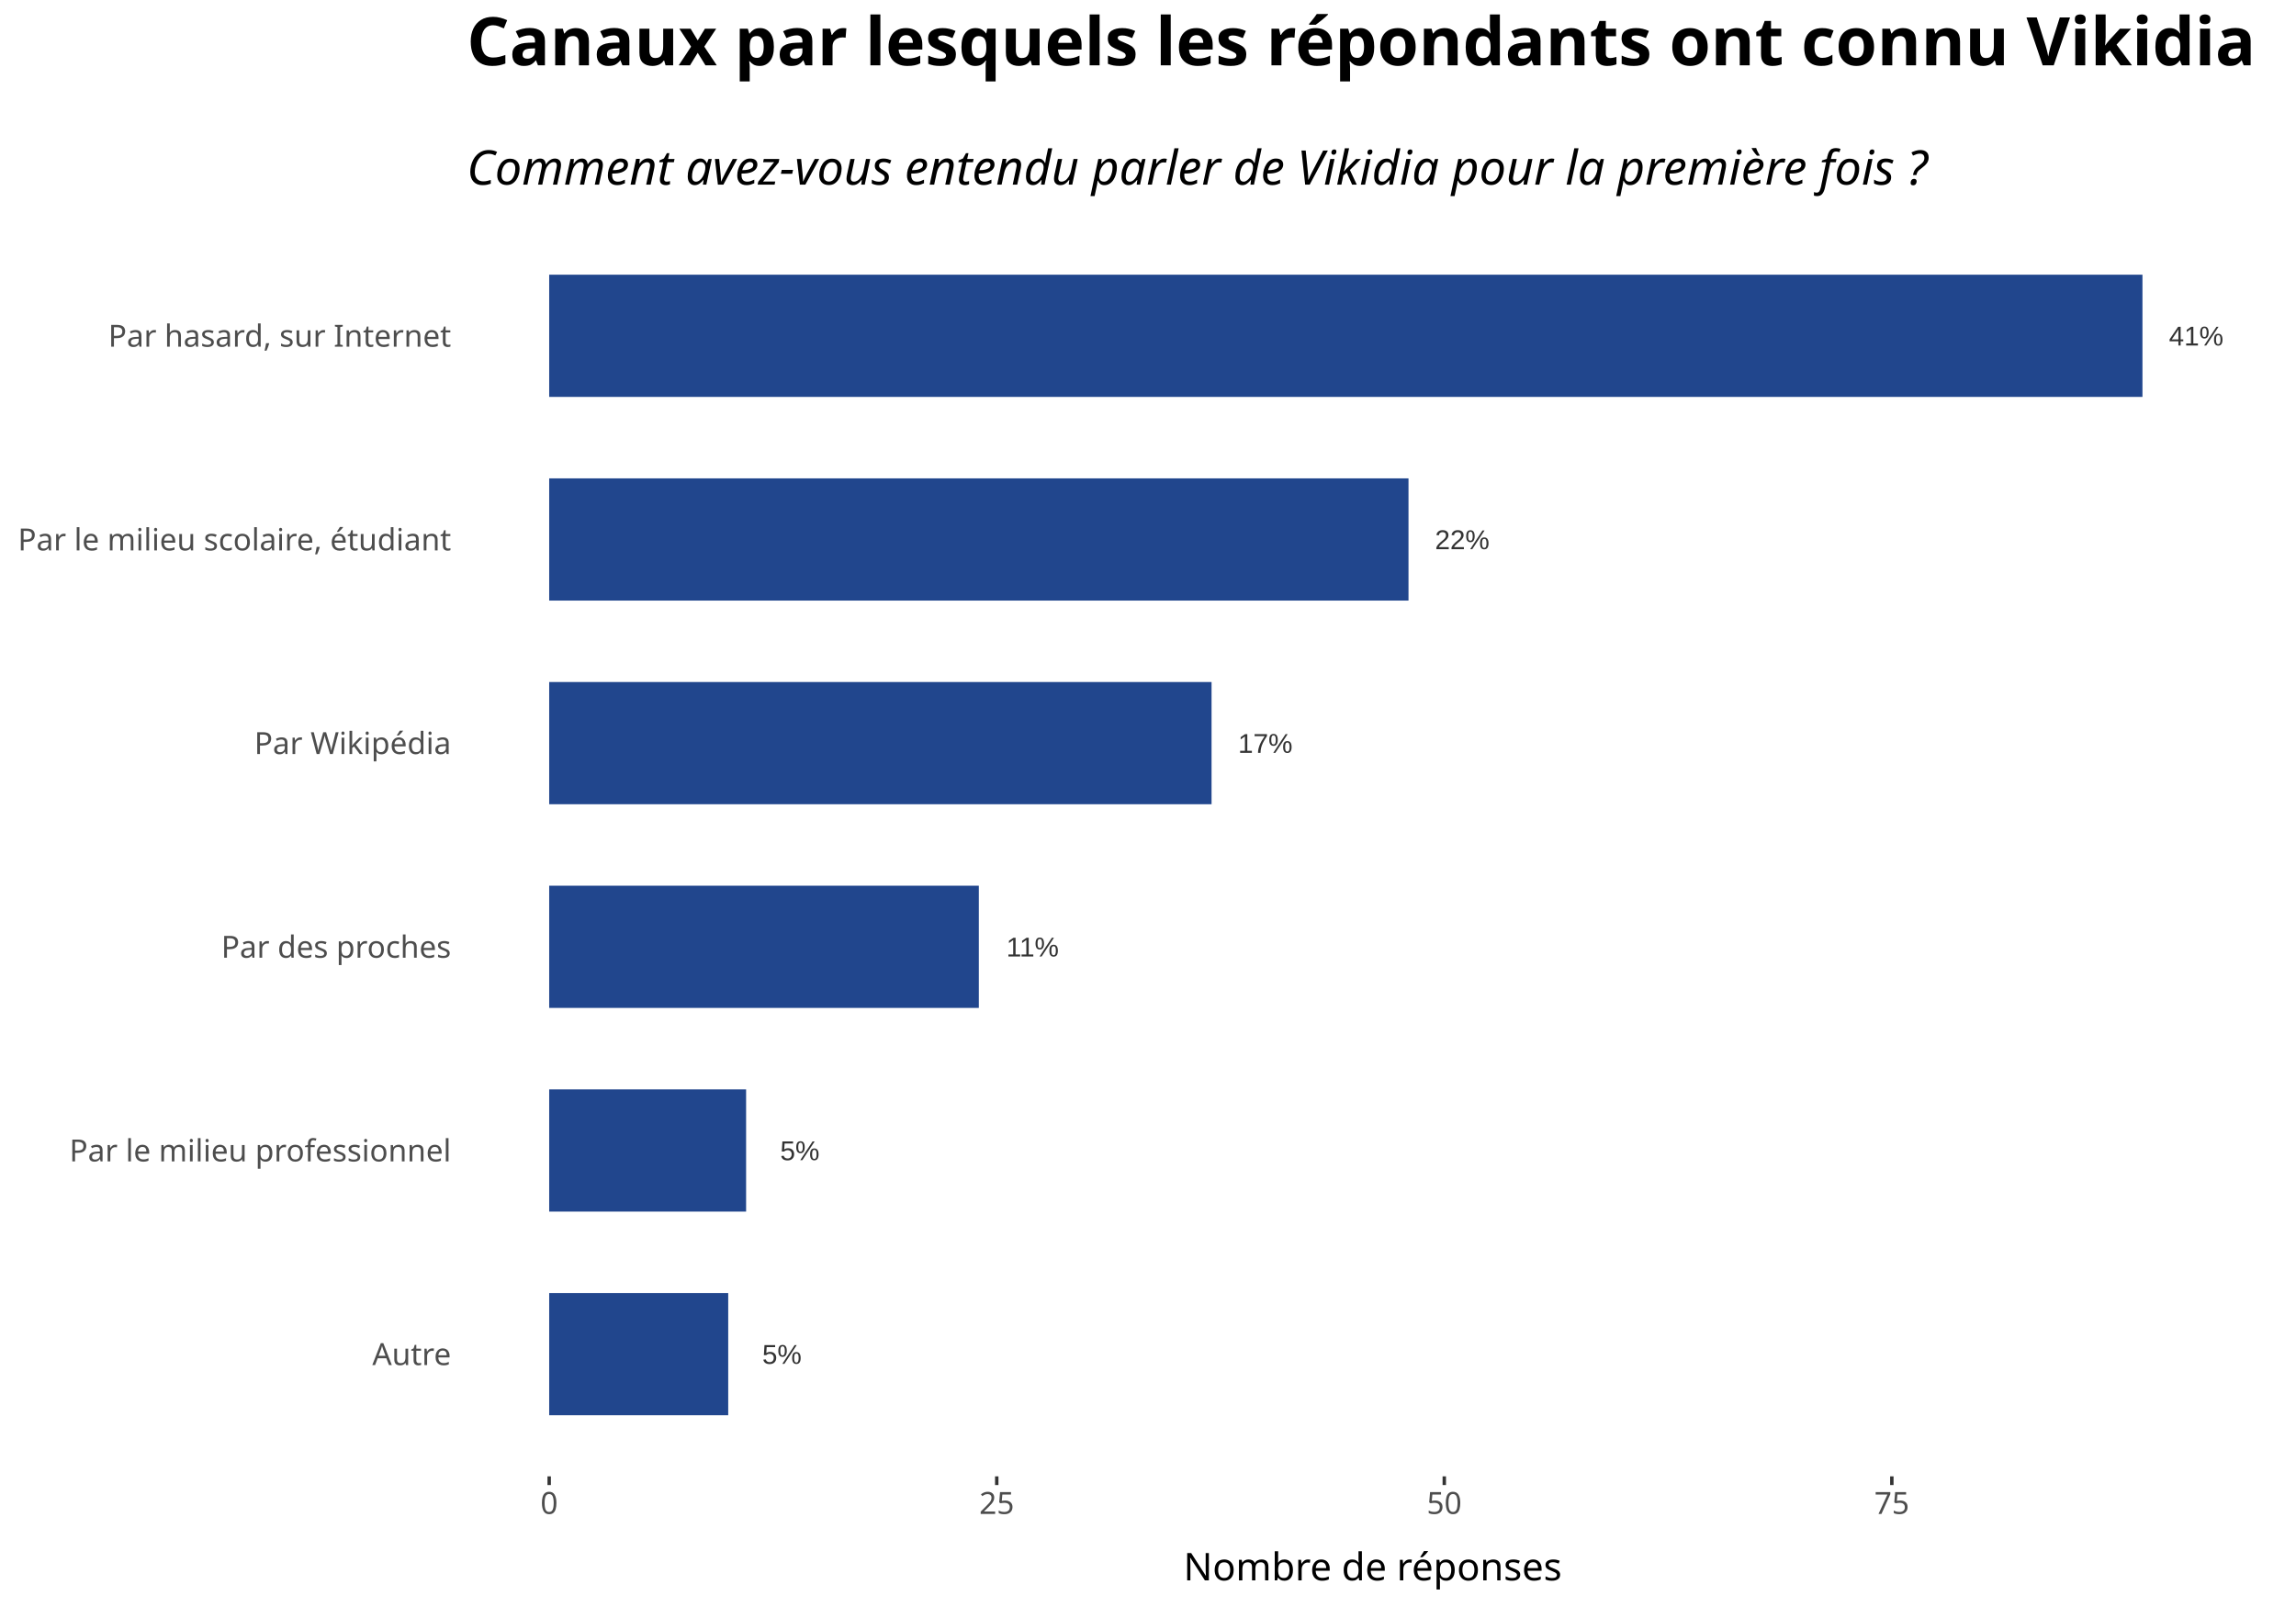
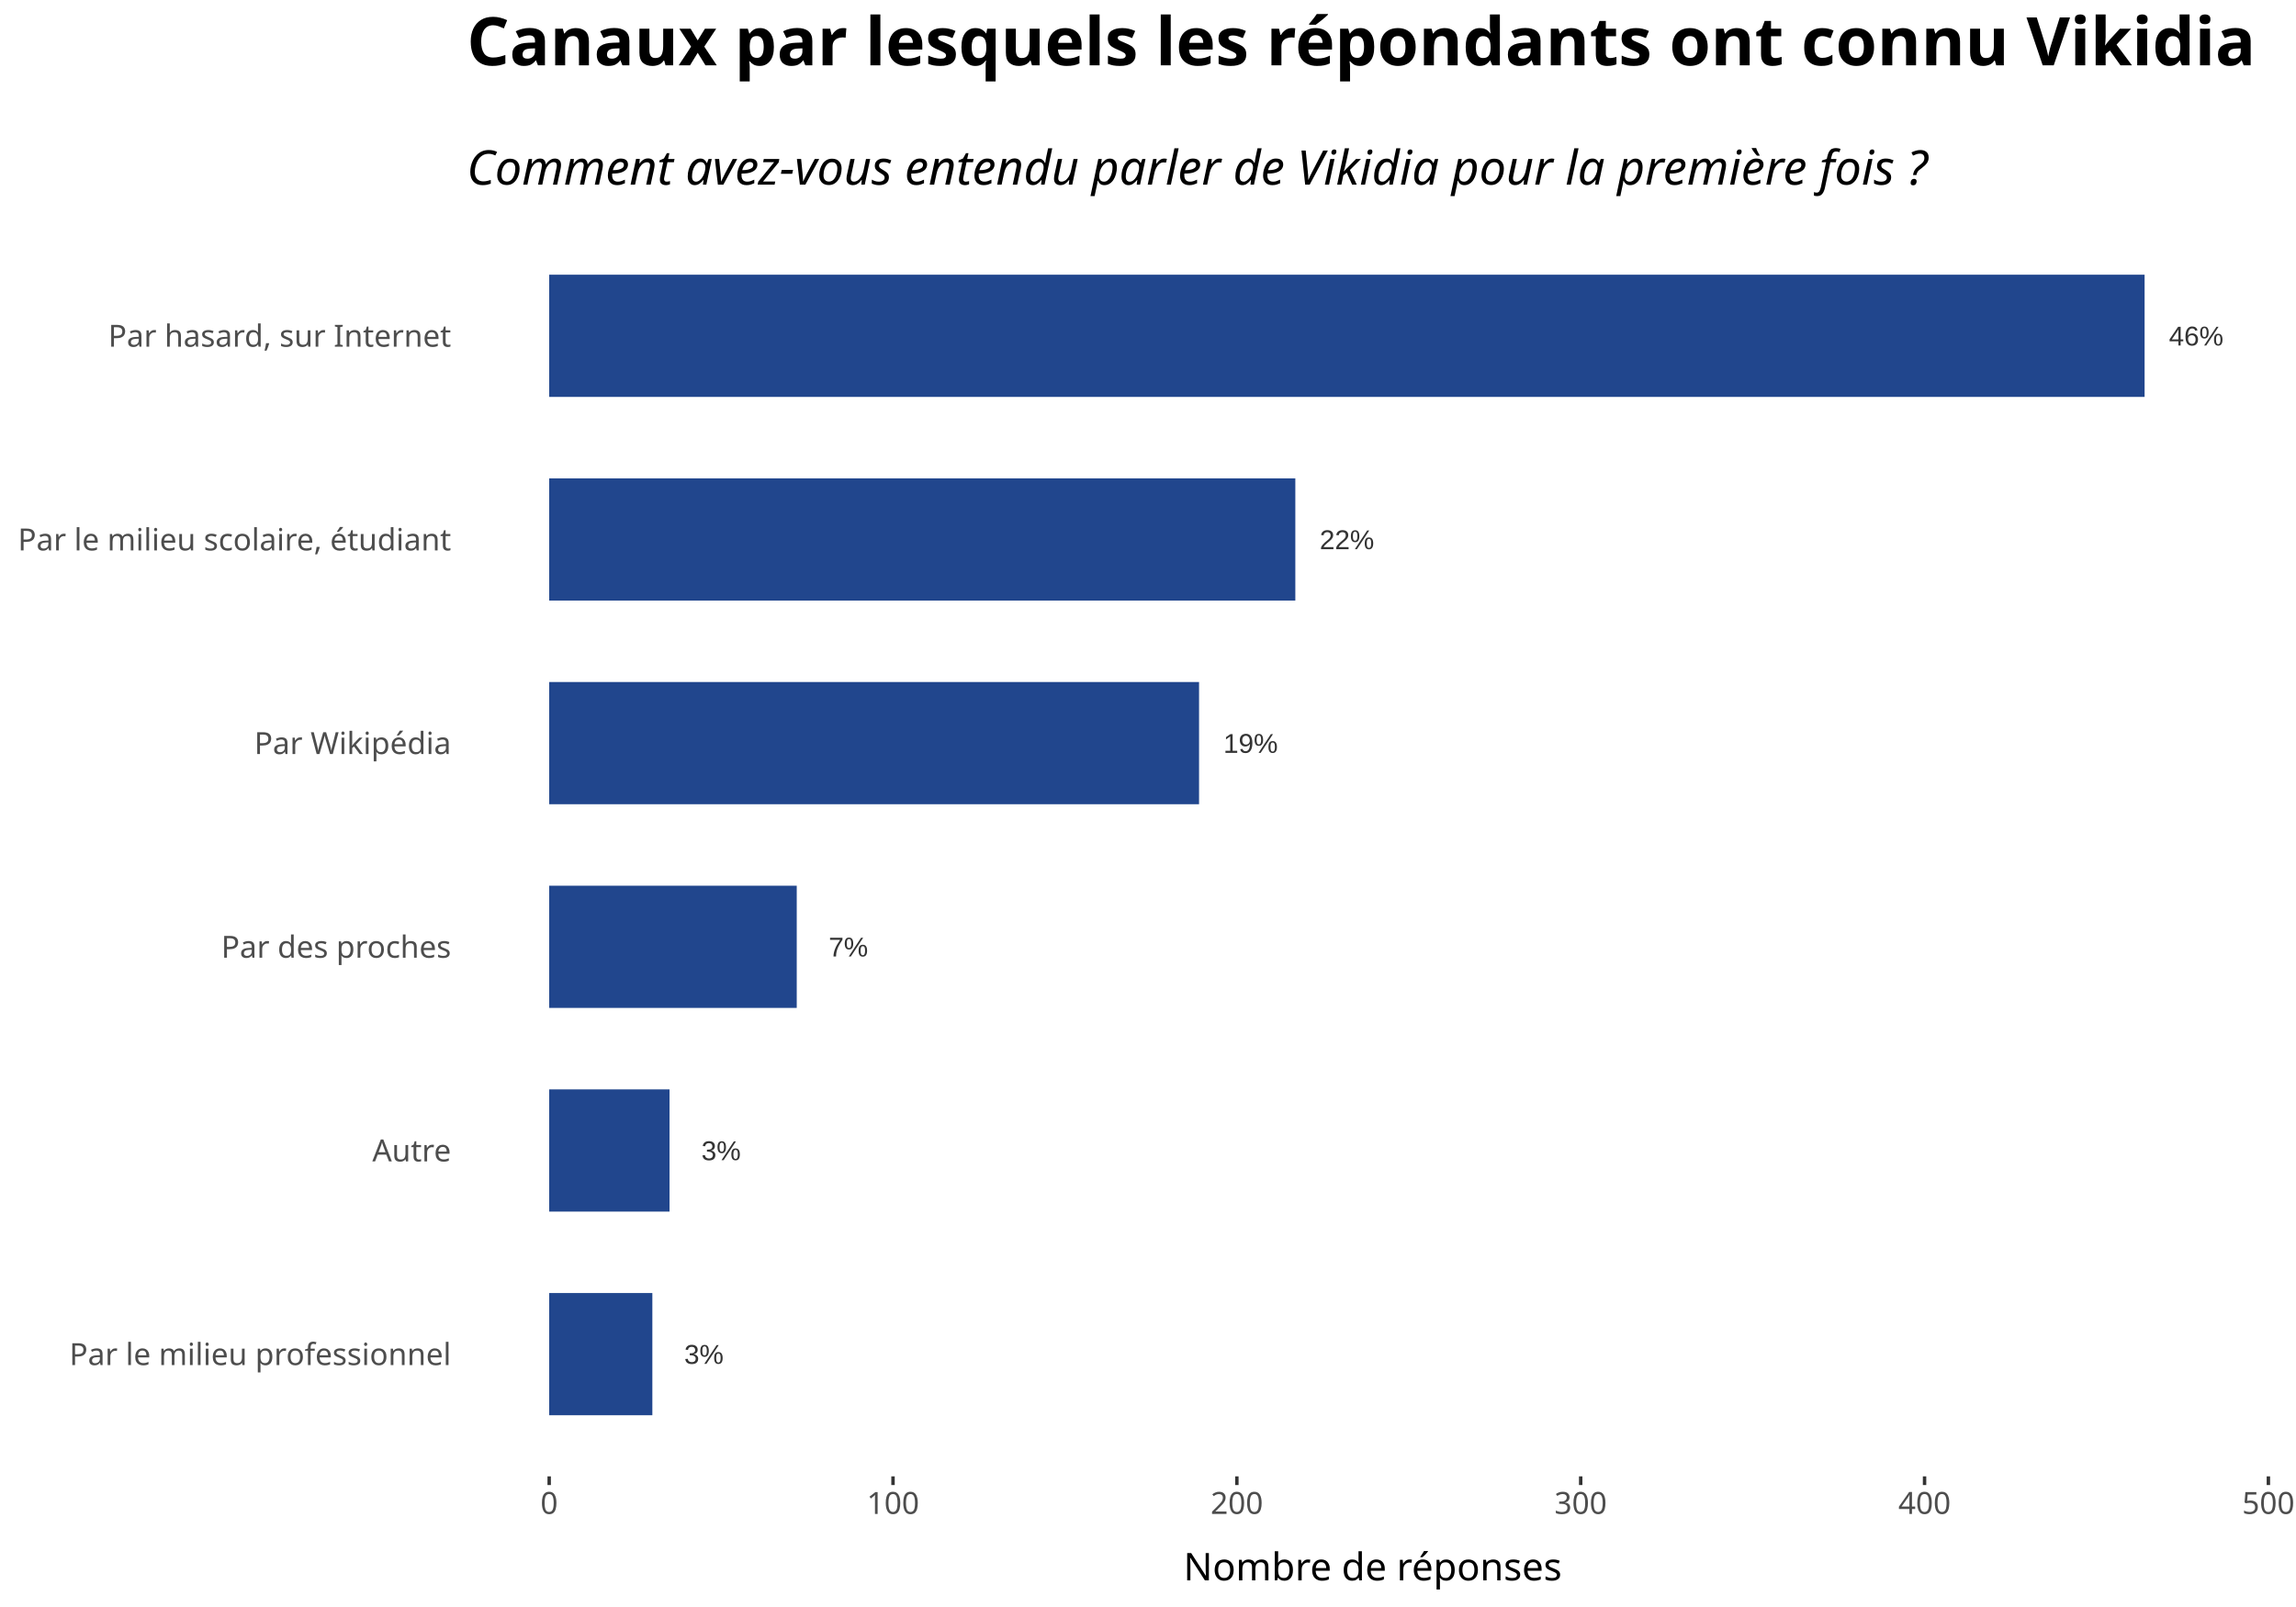
<svg xmlns="http://www.w3.org/2000/svg" class="svglite" width="720.00pt" height="504.00pt" viewBox="0 0 720.00 504.00">
  <defs>
    <style type="text/css">
    .svglite line, .svglite polyline, .svglite polygon, .svglite path, .svglite rect, .svglite circle {
      fill: none;
      stroke: #000000;
      stroke-linecap: round;
      stroke-linejoin: round;
      stroke-miterlimit: 10.00;
    }
    .svglite text {
      white-space: pre;
    }
  </style>
  </defs>
  <rect width="100%" height="100%" style="stroke: none; fill: #FFFFFF;" />
  <defs>
    <clipPath id="cpMC4wMHw3MjAuMDB8MC4wMHw1MDQuMDA=">
      <rect x="0.00" y="0.00" width="720.00" height="504.00" />
    </clipPath>
  </defs>
  <g clip-path="url(#cpMC4wMHw3MjAuMDB8MC4wMHw1MDQuMDA=)">
    <rect x="0.00" y="-0" width="720.00" height="504.00" style="stroke-width: 1.07; stroke: #FFFFFF; fill: #FFFFFF;" />
  </g>
  <defs>
    <clipPath id="cpMTQ2LjQwfDcxNC41Mnw2Ni45OXw0NjMuMDI=">
      <rect x="146.40" y="66.99" width="568.12" height="396.03" />
    </clipPath>
  </defs>
  <g clip-path="url(#cpMTQ2LjQwfDcxNC41Mnw2Ni45OXw0NjMuMDI=)">
    <rect x="146.40" y="66.99" width="568.12" height="396.03" style="stroke-width: 1.07; stroke: none; fill: #FFFFFF;" />
-     <rect x="172.22" y="341.66" width="61.75" height="38.33" style="stroke-width: 1.07; stroke: none; stroke-linecap: square; stroke-linejoin: miter; fill: #21468D;" />
-     <rect x="172.22" y="150.03" width="269.47" height="38.33" style="stroke-width: 1.07; stroke: none; stroke-linecap: square; stroke-linejoin: miter; fill: #21468D;" />
-     <rect x="172.22" y="277.78" width="134.73" height="38.33" style="stroke-width: 1.07; stroke: none; stroke-linecap: square; stroke-linejoin: miter; fill: #21468D;" />
-     <rect x="172.22" y="86.15" width="499.63" height="38.33" style="stroke-width: 1.07; stroke: none; stroke-linecap: square; stroke-linejoin: miter; fill: #21468D;" />
-     <rect x="172.22" y="213.90" width="207.71" height="38.33" style="stroke-width: 1.07; stroke: none; stroke-linecap: square; stroke-linejoin: miter; fill: #21468D;" />
-     <rect x="172.22" y="405.53" width="56.14" height="38.33" style="stroke-width: 1.07; stroke: none; stroke-linecap: square; stroke-linejoin: miter; fill: #21468D;" />
-     <text x="250.82" y="363.87" text-anchor="middle" style="font-size: 8.54px;fill: #333333; font-family: &quot;Arial&quot;;" textLength="11.97px" lengthAdjust="spacingAndGlyphs">5%</text>
-     <text x="458.53" y="172.24" text-anchor="middle" style="font-size: 8.54px;fill: #333333; font-family: &quot;Arial&quot;;" textLength="16.86px" lengthAdjust="spacingAndGlyphs">22%</text>
-     <text x="323.80" y="299.99" text-anchor="middle" style="font-size: 8.54px;fill: #333333; font-family: &quot;Arial&quot;;" textLength="16.86px" lengthAdjust="spacingAndGlyphs">11%</text>
-     <text x="688.70" y="108.36" text-anchor="middle" style="font-size: 8.54px;fill: #333333; font-family: &quot;Arial&quot;;" textLength="16.86px" lengthAdjust="spacingAndGlyphs">41%</text>
-     <text x="396.78" y="236.12" text-anchor="middle" style="font-size: 8.54px;fill: #333333; font-family: &quot;Arial&quot;;" textLength="16.86px" lengthAdjust="spacingAndGlyphs">17%</text>
-     <text x="245.20" y="427.74" text-anchor="middle" style="font-size: 8.54px;fill: #333333; font-family: &quot;Arial&quot;;" textLength="11.97px" lengthAdjust="spacingAndGlyphs">5%</text>
+     <rect x="172.22" y="405.53" width="32.35" height="38.33" style="stroke-width: 1.07; stroke: none; stroke-linecap: square; stroke-linejoin: miter; fill: #21468D;" />
+     <rect x="172.22" y="150.03" width="233.98" height="38.33" style="stroke-width: 1.07; stroke: none; stroke-linecap: square; stroke-linejoin: miter; fill: #21468D;" />
+     <rect x="172.22" y="277.78" width="77.63" height="38.33" style="stroke-width: 1.07; stroke: none; stroke-linecap: square; stroke-linejoin: miter; fill: #21468D;" />
+     <rect x="172.22" y="86.15" width="500.30" height="38.33" style="stroke-width: 1.07; stroke: none; stroke-linecap: square; stroke-linejoin: miter; fill: #21468D;" />
+     <rect x="172.22" y="213.90" width="203.79" height="38.33" style="stroke-width: 1.07; stroke: none; stroke-linecap: square; stroke-linejoin: miter; fill: #21468D;" />
+     <rect x="172.22" y="341.66" width="37.74" height="38.33" style="stroke-width: 1.07; stroke: none; stroke-linecap: square; stroke-linejoin: miter; fill: #21468D;" />
+     <text x="220.74" y="427.74" text-anchor="middle" style="font-size: 8.54px;fill: #333333; font-family: &quot;Arial&quot;;" textLength="11.97px" lengthAdjust="spacingAndGlyphs">3%</text>
+     <text x="422.37" y="172.24" text-anchor="middle" style="font-size: 8.54px;fill: #333333; font-family: &quot;Arial&quot;;" textLength="16.86px" lengthAdjust="spacingAndGlyphs">22%</text>
+     <text x="266.03" y="299.99" text-anchor="middle" style="font-size: 8.54px;fill: #333333; font-family: &quot;Arial&quot;;" textLength="11.97px" lengthAdjust="spacingAndGlyphs">7%</text>
+     <text x="688.70" y="108.36" text-anchor="middle" style="font-size: 8.54px;fill: #333333; font-family: &quot;Arial&quot;;" textLength="16.86px" lengthAdjust="spacingAndGlyphs">46%</text>
+     <text x="392.18" y="236.12" text-anchor="middle" style="font-size: 8.54px;fill: #333333; font-family: &quot;Arial&quot;;" textLength="16.86px" lengthAdjust="spacingAndGlyphs">19%</text>
+     <text x="226.13" y="363.87" text-anchor="middle" style="font-size: 8.54px;fill: #333333; font-family: &quot;Arial&quot;;" textLength="11.97px" lengthAdjust="spacingAndGlyphs">3%</text>
  </g>
  <g clip-path="url(#cpMC4wMHw3MjAuMDB8MC4wMHw1MDQuMDA=)">
-     <text x="141.47" y="428.12" text-anchor="end" style="font-size: 9.60px;fill: #4D4D4D; font-family: &quot;Noto Sans&quot;;" textLength="24.89px" lengthAdjust="spacingAndGlyphs">Autre</text>
-     <text x="141.47" y="364.25" text-anchor="end" style="font-size: 9.60px;fill: #4D4D4D; font-family: &quot;Noto Sans&quot;;" textLength="119.84px" lengthAdjust="spacingAndGlyphs">Par le milieu professionnel</text>
+     <text x="141.47" y="428.12" text-anchor="end" style="font-size: 9.60px;fill: #4D4D4D; font-family: &quot;Noto Sans&quot;;" textLength="119.84px" lengthAdjust="spacingAndGlyphs">Par le milieu professionnel</text>
+     <text x="141.47" y="364.25" text-anchor="end" style="font-size: 9.60px;fill: #4D4D4D; font-family: &quot;Noto Sans&quot;;" textLength="24.89px" lengthAdjust="spacingAndGlyphs">Autre</text>
    <text x="141.47" y="300.37" text-anchor="end" style="font-size: 9.60px;fill: #4D4D4D; font-family: &quot;Noto Sans&quot;;" textLength="72.24px" lengthAdjust="spacingAndGlyphs">Par des proches</text>
    <text x="141.47" y="236.49" text-anchor="end" style="font-size: 9.60px;fill: #4D4D4D; font-family: &quot;Noto Sans&quot;;" textLength="61.71px" lengthAdjust="spacingAndGlyphs">Par Wikipédia</text>
    <text x="141.47" y="172.62" text-anchor="end" style="font-size: 9.60px;fill: #4D4D4D; font-family: &quot;Noto Sans&quot;;" textLength="135.99px" lengthAdjust="spacingAndGlyphs">Par le milieu scolaire, étudiant</text>
    <text x="141.47" y="108.74" text-anchor="end" style="font-size: 9.60px;fill: #4D4D4D; font-family: &quot;Noto Sans&quot;;" textLength="107.64px" lengthAdjust="spacingAndGlyphs">Par hasard, sur Internet</text>
    <polyline points="172.22,465.76 172.22,463.02 " style="stroke-width: 1.07; stroke: #333333; stroke-linecap: butt;" />
-     <polyline points="312.57,465.76 312.57,463.02 " style="stroke-width: 1.07; stroke: #333333; stroke-linecap: butt;" />
-     <polyline points="452.91,465.76 452.91,463.02 " style="stroke-width: 1.07; stroke: #333333; stroke-linecap: butt;" />
-     <polyline points="593.26,465.76 593.26,463.02 " style="stroke-width: 1.07; stroke: #333333; stroke-linecap: butt;" />
+     <polyline points="280.04,465.76 280.04,463.02 " style="stroke-width: 1.07; stroke: #333333; stroke-linecap: butt;" />
+     <polyline points="387.87,465.76 387.87,463.02 " style="stroke-width: 1.07; stroke: #333333; stroke-linecap: butt;" />
+     <polyline points="495.69,465.76 495.69,463.02 " style="stroke-width: 1.07; stroke: #333333; stroke-linecap: butt;" />
+     <polyline points="603.52,465.76 603.52,463.02 " style="stroke-width: 1.07; stroke: #333333; stroke-linecap: butt;" />
+     <polyline points="711.34,465.76 711.34,463.02 " style="stroke-width: 1.07; stroke: #333333; stroke-linecap: butt;" />
    <text x="172.22" y="474.81" text-anchor="middle" style="font-size: 9.60px;fill: #4D4D4D; font-family: &quot;Noto Sans&quot;;" textLength="5.49px" lengthAdjust="spacingAndGlyphs">0</text>
-     <text x="312.57" y="474.81" text-anchor="middle" style="font-size: 9.60px;fill: #4D4D4D; font-family: &quot;Noto Sans&quot;;" textLength="10.97px" lengthAdjust="spacingAndGlyphs">25</text>
-     <text x="452.91" y="474.81" text-anchor="middle" style="font-size: 9.60px;fill: #4D4D4D; font-family: &quot;Noto Sans&quot;;" textLength="10.97px" lengthAdjust="spacingAndGlyphs">50</text>
-     <text x="593.26" y="474.81" text-anchor="middle" style="font-size: 9.60px;fill: #4D4D4D; font-family: &quot;Noto Sans&quot;;" textLength="10.97px" lengthAdjust="spacingAndGlyphs">75</text>
+     <text x="280.04" y="474.81" text-anchor="middle" style="font-size: 9.60px;fill: #4D4D4D; font-family: &quot;Noto Sans&quot;;" textLength="16.46px" lengthAdjust="spacingAndGlyphs">100</text>
+     <text x="387.87" y="474.81" text-anchor="middle" style="font-size: 9.60px;fill: #4D4D4D; font-family: &quot;Noto Sans&quot;;" textLength="16.46px" lengthAdjust="spacingAndGlyphs">200</text>
+     <text x="495.69" y="474.81" text-anchor="middle" style="font-size: 9.60px;fill: #4D4D4D; font-family: &quot;Noto Sans&quot;;" textLength="16.46px" lengthAdjust="spacingAndGlyphs">300</text>
+     <text x="603.52" y="474.81" text-anchor="middle" style="font-size: 9.60px;fill: #4D4D4D; font-family: &quot;Noto Sans&quot;;" textLength="16.46px" lengthAdjust="spacingAndGlyphs">400</text>
+     <text x="711.34" y="474.81" text-anchor="middle" style="font-size: 9.60px;fill: #4D4D4D; font-family: &quot;Noto Sans&quot;;" textLength="16.46px" lengthAdjust="spacingAndGlyphs">500</text>
    <text x="430.46" y="495.64" text-anchor="middle" style="font-size: 12.00px; font-family: &quot;Noto Sans&quot;;" textLength="119.12px" lengthAdjust="spacingAndGlyphs">Nombre de réponses</text>
    <text x="146.40" y="41.71" style="font-size: 15.00px; font-style: italic; font-family: &quot;Noto Sans&quot;;" textLength="0.00px" lengthAdjust="spacingAndGlyphs" />
    <text x="146.40" y="57.91" style="font-size: 15.00px; font-style: italic; font-family: &quot;Noto Sans&quot;;" textLength="458.84px" lengthAdjust="spacingAndGlyphs">Comment avez-vous entendu parler de Vikidia pour la première fois ?</text>
    <text x="146.40" y="20.48" style="font-size: 21.00px; font-weight: bold; font-family: &quot;Noto Sans&quot;;" textLength="561.37px" lengthAdjust="spacingAndGlyphs">Canaux par lesquels les répondants ont connu Vikidia</text>
  </g>
</svg>
